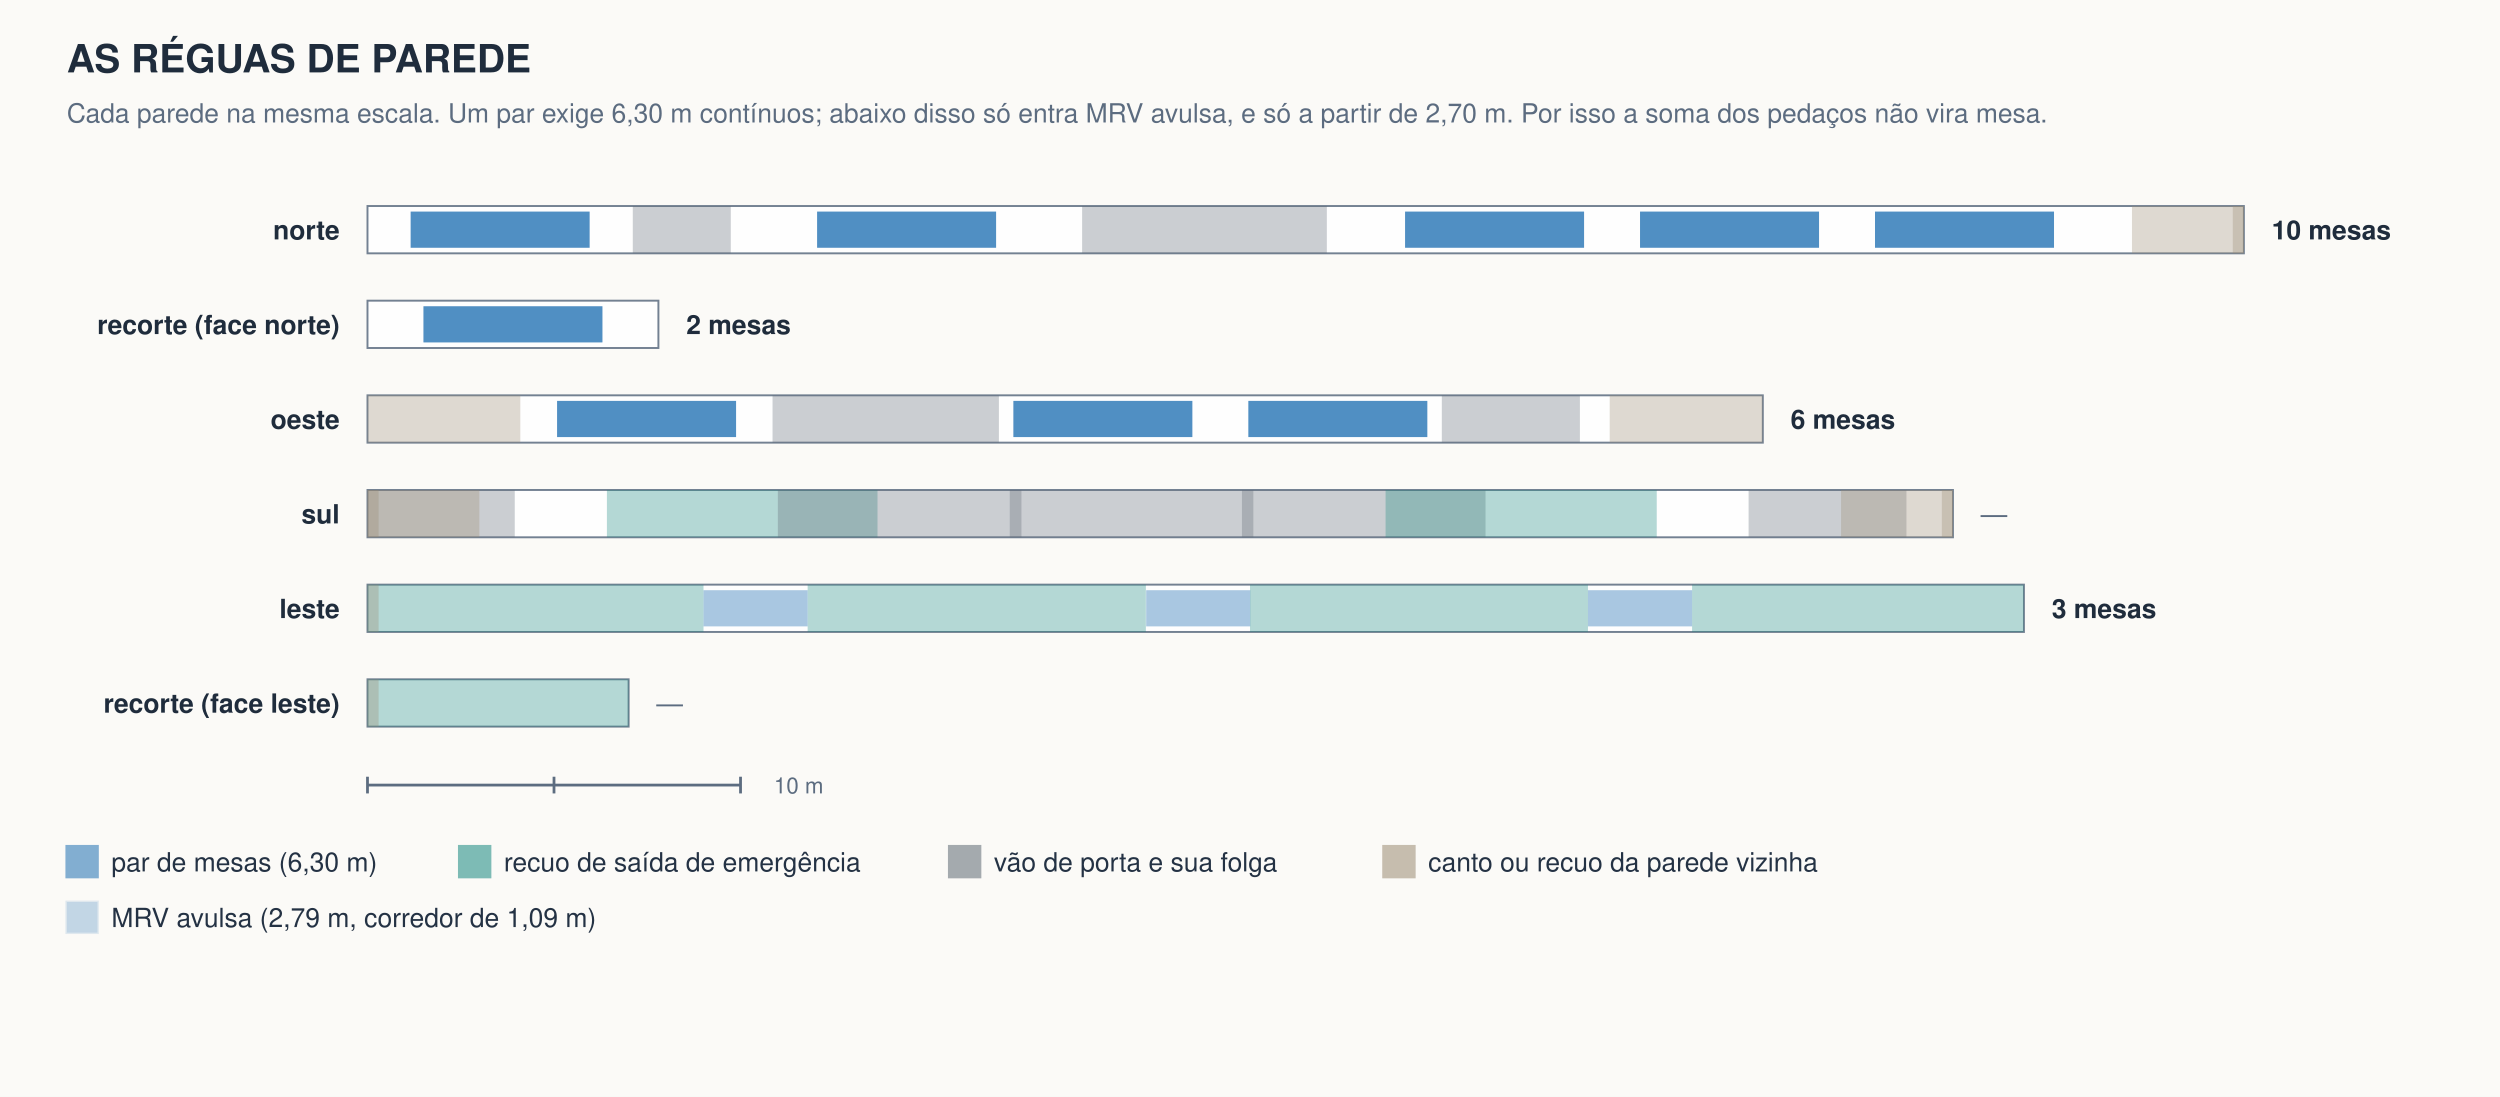
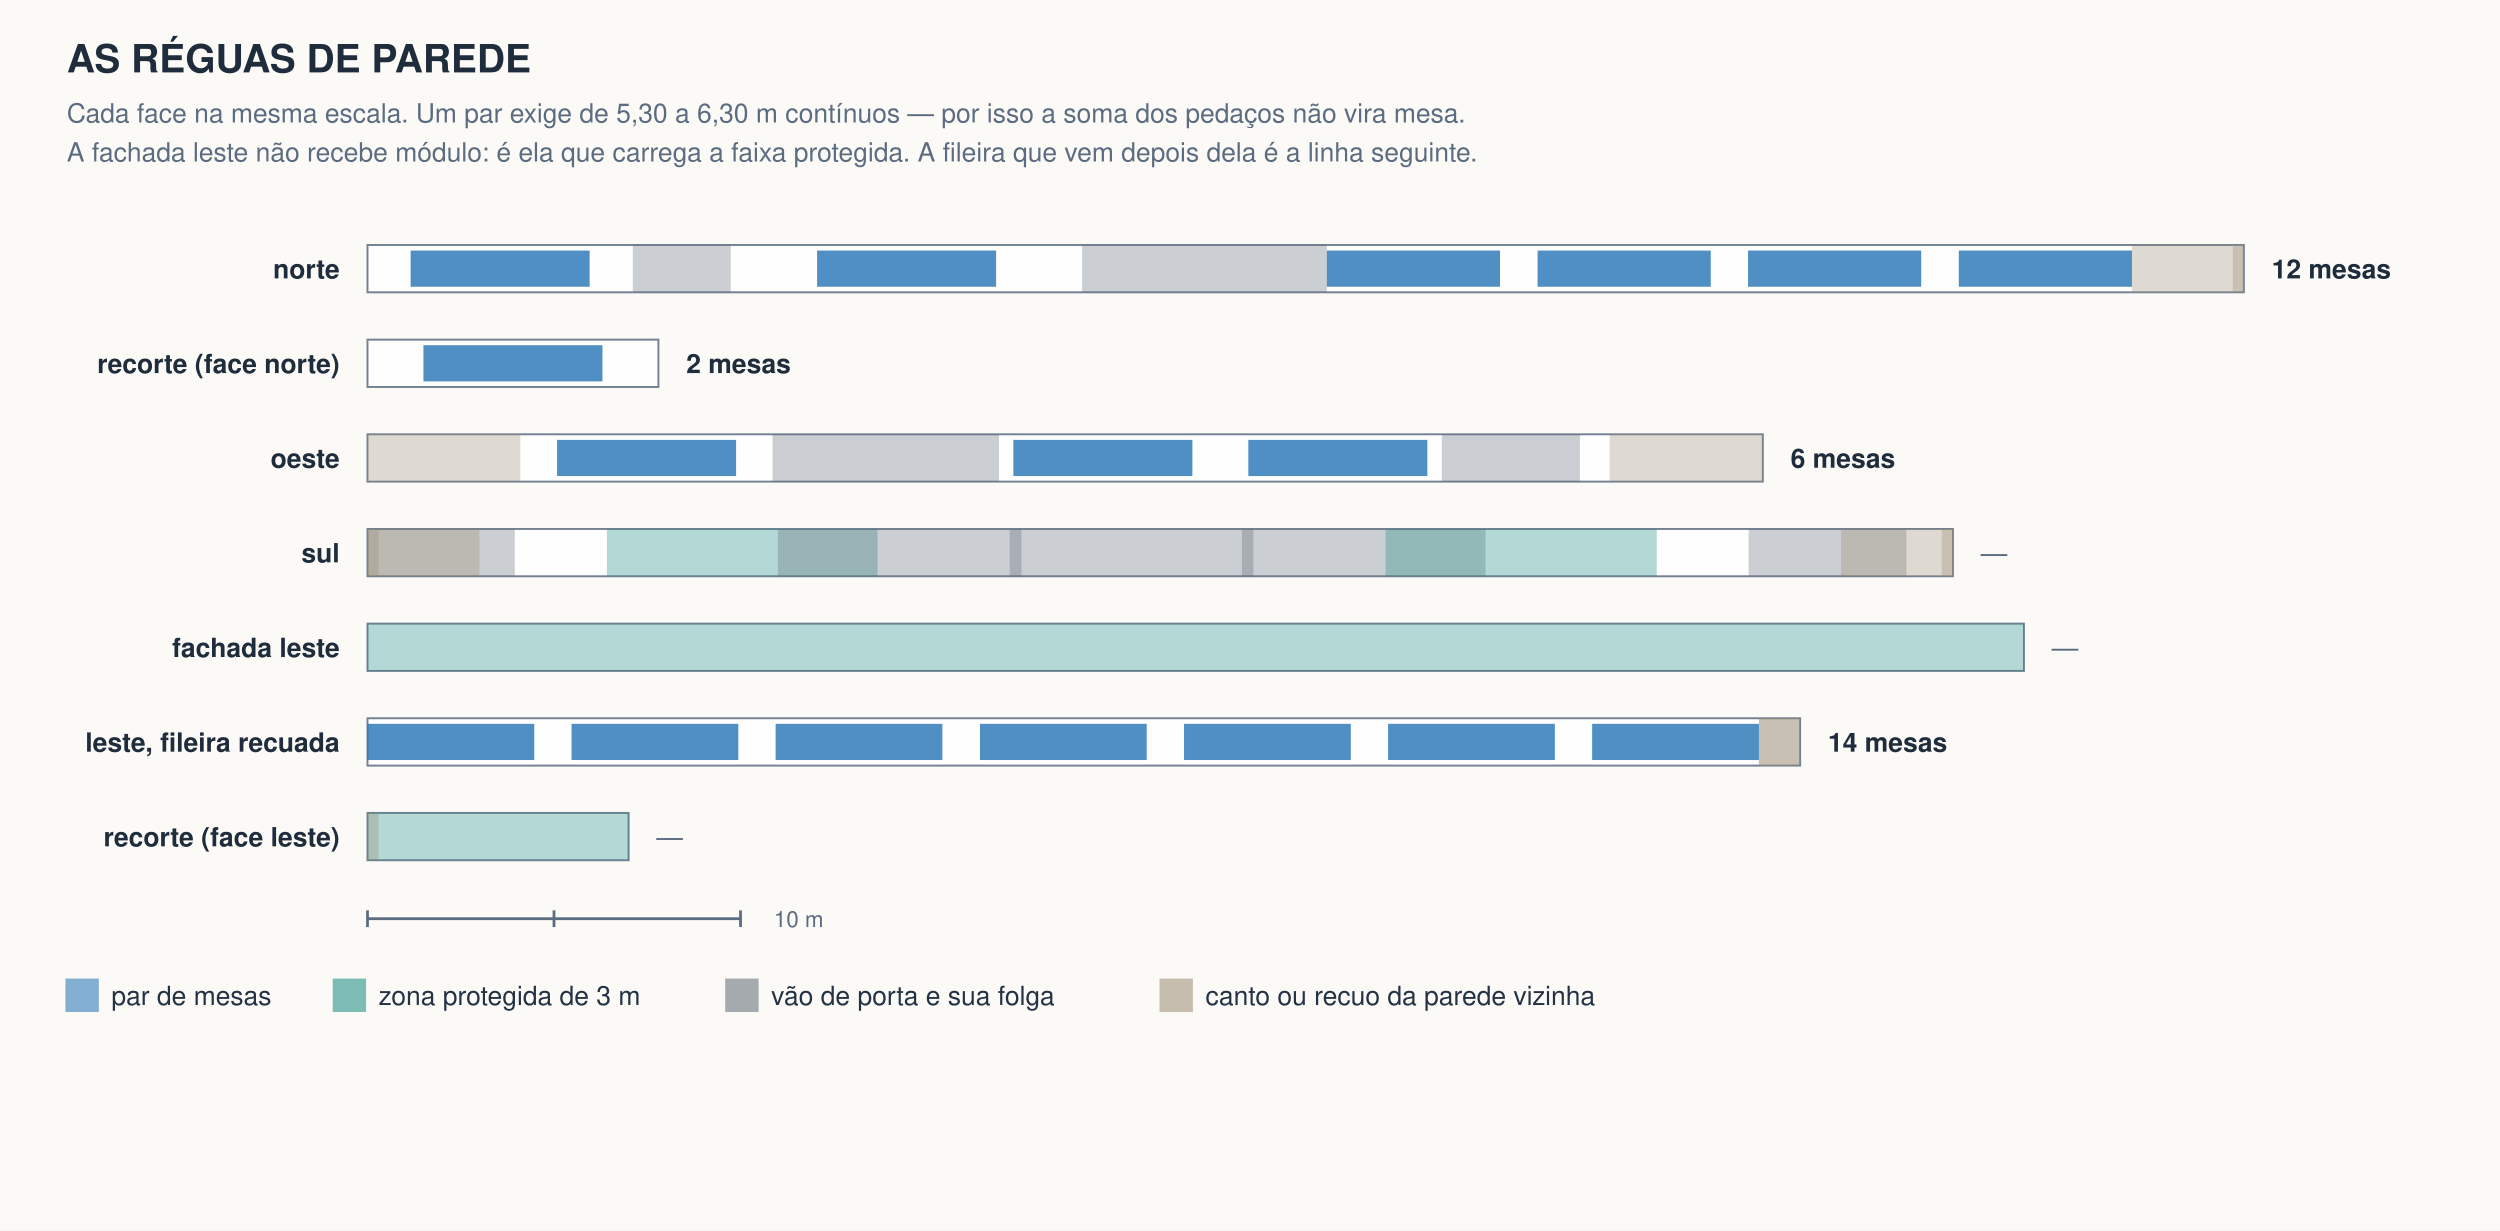
- <svg xmlns="http://www.w3.org/2000/svg" viewBox="0 0 898 394" style="width:100%;height:auto" role="img" aria-label="As réguas de parede do cenário A">
-   <rect x="0" y="0" width="898" height="394" fill="#fbfaf7" />
+ <svg xmlns="http://www.w3.org/2000/svg" viewBox="0 0 898 442" style="width:100%;height:auto" role="img" aria-label="As réguas de parede do cenário A">
+   <rect x="0" y="0" width="898" height="442" fill="#fbfaf7" />
  <text x="24.0" y="26.0" font-family="ui-sans-serif,system-ui,'Segoe UI',Helvetica,Arial,sans-serif" font-size="14" fill="#1f2c3c" text-anchor="start" font-weight="700">AS RÉGUAS DE PAREDE</text>
-   <text x="24.0" y="44.0" font-family="ui-sans-serif,system-ui,'Segoe UI',Helvetica,Arial,sans-serif" font-size="9.5" fill="#5c6c80" text-anchor="start">Cada parede na mesma escala. Um par exige 6,30 m contínuos; abaixo disso só entra MRV avulsa, e só a partir de 2,70 m. Por isso a soma dos pedaços não vira mesa.</text>
-   <text x="122.0" y="86.0" font-family="ui-sans-serif,system-ui,'Segoe UI',Helvetica,Arial,sans-serif" font-size="9.5" fill="#1f2c3c" text-anchor="end" font-weight="600">norte</text>
-   <rect x="132.0" y="74.0" width="674.0" height="17.0" fill="#fff" stroke="#5c6c80" stroke-width="0.7" opacity=".85" />
-   <rect x="227.3" y="74.0" width="35.2" height="17.0" fill="#5d6773" opacity=".32" />
-   <rect x="388.7" y="74.0" width="87.9" height="17.0" fill="#5d6773" opacity=".32" />
-   <rect x="765.8" y="74.0" width="40.2" height="17.0" fill="#9a8b72" opacity=".32" />
-   <rect x="802.0" y="74.0" width="4.0" height="17.0" fill="#9a8b72" opacity=".32" />
-   <rect x="147.5" y="76.0" width="64.3" height="13.0" fill="#1f6fb2" opacity=".78" />
-   <rect x="293.5" y="76.0" width="64.3" height="13.0" fill="#1f6fb2" opacity=".78" />
-   <rect x="504.7" y="76.0" width="64.3" height="13.0" fill="#1f6fb2" opacity=".78" />
-   <rect x="589.1" y="76.0" width="64.3" height="13.0" fill="#1f6fb2" opacity=".78" />
-   <rect x="673.5" y="76.0" width="64.3" height="13.0" fill="#1f6fb2" opacity=".78" />
-   <text x="816.0" y="86.0" font-family="ui-sans-serif,system-ui,'Segoe UI',Helvetica,Arial,sans-serif" font-size="9.5" fill="#1f2c3c" text-anchor="start" font-weight="600">10 mesas</text>
-   <text x="122.0" y="120.0" font-family="ui-sans-serif,system-ui,'Segoe UI',Helvetica,Arial,sans-serif" font-size="9.5" fill="#1f2c3c" text-anchor="end" font-weight="600">recorte (face norte)</text>
-   <rect x="132.0" y="108.0" width="104.5" height="17.0" fill="#fff" stroke="#5c6c80" stroke-width="0.7" opacity=".85" />
-   <rect x="152.1" y="110.0" width="64.3" height="13.0" fill="#1f6fb2" opacity=".78" />
-   <text x="246.5" y="120.0" font-family="ui-sans-serif,system-ui,'Segoe UI',Helvetica,Arial,sans-serif" font-size="9.5" fill="#1f2c3c" text-anchor="start" font-weight="600">2 mesas</text>
-   <text x="122.0" y="154.0" font-family="ui-sans-serif,system-ui,'Segoe UI',Helvetica,Arial,sans-serif" font-size="9.5" fill="#1f2c3c" text-anchor="end" font-weight="600">oeste</text>
-   <rect x="132.0" y="142.0" width="501.2" height="17.0" fill="#fff" stroke="#5c6c80" stroke-width="0.7" opacity=".85" />
-   <rect x="277.5" y="142.0" width="81.3" height="17.0" fill="#5d6773" opacity=".32" />
-   <rect x="517.9" y="142.0" width="49.6" height="17.0" fill="#5d6773" opacity=".32" />
-   <rect x="578.2" y="142.0" width="54.9" height="17.0" fill="#9a8b72" opacity=".32" />
-   <rect x="132.0" y="142.0" width="54.9" height="17.0" fill="#9a8b72" opacity=".32" />
-   <rect x="200.1" y="144.0" width="64.3" height="13.0" fill="#1f6fb2" opacity=".78" />
-   <rect x="364.0" y="144.0" width="64.3" height="13.0" fill="#1f6fb2" opacity=".78" />
-   <rect x="448.4" y="144.0" width="64.3" height="13.0" fill="#1f6fb2" opacity=".78" />
-   <text x="643.2" y="154.0" font-family="ui-sans-serif,system-ui,'Segoe UI',Helvetica,Arial,sans-serif" font-size="9.5" fill="#1f2c3c" text-anchor="start" font-weight="600">6 mesas</text>
-   <text x="122.0" y="188.0" font-family="ui-sans-serif,system-ui,'Segoe UI',Helvetica,Arial,sans-serif" font-size="9.5" fill="#1f2c3c" text-anchor="end" font-weight="600">sul</text>
-   <rect x="132.0" y="176.0" width="569.5" height="17.0" fill="#fff" stroke="#5c6c80" stroke-width="0.7" opacity=".85" />
-   <rect x="132.0" y="176.0" width="52.9" height="17.0" fill="#5d6773" opacity=".32" />
-   <rect x="218.0" y="176.0" width="97.2" height="17.0" fill="#16867f" opacity=".32" />
-   <rect x="279.4" y="176.0" width="87.5" height="17.0" fill="#5d6773" opacity=".32" />
-   <rect x="362.7" y="176.0" width="87.5" height="17.0" fill="#5d6773" opacity=".32" />
-   <rect x="446.1" y="176.0" width="87.5" height="17.0" fill="#5d6773" opacity=".32" />
-   <rect x="497.7" y="176.0" width="97.4" height="17.0" fill="#16867f" opacity=".32" />
-   <rect x="628.1" y="176.0" width="56.7" height="17.0" fill="#5d6773" opacity=".32" />
-   <rect x="661.3" y="176.0" width="40.2" height="17.0" fill="#9a8b72" opacity=".32" />
-   <rect x="132.0" y="176.0" width="40.2" height="17.0" fill="#9a8b72" opacity=".32" />
-   <rect x="697.5" y="176.0" width="4.0" height="17.0" fill="#9a8b72" opacity=".32" />
-   <rect x="132.0" y="176.0" width="4.0" height="17.0" fill="#9a8b72" opacity=".32" />
-   <text x="711.5" y="188.0" font-family="ui-sans-serif,system-ui,'Segoe UI',Helvetica,Arial,sans-serif" font-size="9.5" fill="#5c6c80" text-anchor="start">—</text>
-   <text x="122.0" y="222.0" font-family="ui-sans-serif,system-ui,'Segoe UI',Helvetica,Arial,sans-serif" font-size="9.5" fill="#1f2c3c" text-anchor="end" font-weight="600">leste</text>
-   <rect x="132.0" y="210.0" width="595.0" height="17.0" fill="#fff" stroke="#5c6c80" stroke-width="0.7" opacity=".85" />
-   <rect x="132.0" y="210.0" width="120.7" height="17.0" fill="#16867f" opacity=".32" />
-   <rect x="290.1" y="210.0" width="121.5" height="17.0" fill="#16867f" opacity=".32" />
-   <rect x="449.0" y="210.0" width="121.4" height="17.0" fill="#16867f" opacity=".32" />
-   <rect x="607.8" y="210.0" width="119.1" height="17.0" fill="#16867f" opacity=".32" />
-   <rect x="132.0" y="210.0" width="4.0" height="17.0" fill="#9a8b72" opacity=".32" />
-   <rect x="252.7" y="212.0" width="37.4" height="13.0" fill="#1f6fb2" opacity=".38" />
-   <rect x="411.7" y="212.0" width="37.4" height="13.0" fill="#1f6fb2" opacity=".38" />
-   <rect x="570.4" y="212.0" width="37.4" height="13.0" fill="#1f6fb2" opacity=".38" />
-   <text x="737.0" y="222.0" font-family="ui-sans-serif,system-ui,'Segoe UI',Helvetica,Arial,sans-serif" font-size="9.5" fill="#1f2c3c" text-anchor="start" font-weight="600">3 mesas</text>
-   <text x="122.0" y="256.0" font-family="ui-sans-serif,system-ui,'Segoe UI',Helvetica,Arial,sans-serif" font-size="9.5" fill="#1f2c3c" text-anchor="end" font-weight="600">recorte (face leste)</text>
-   <rect x="132.0" y="244.0" width="93.8" height="17.0" fill="#fff" stroke="#5c6c80" stroke-width="0.7" opacity=".85" />
-   <rect x="132.0" y="244.0" width="93.8" height="17.0" fill="#16867f" opacity=".32" />
-   <rect x="132.0" y="244.0" width="4.0" height="17.0" fill="#9a8b72" opacity=".32" />
-   <text x="235.8" y="256.0" font-family="ui-sans-serif,system-ui,'Segoe UI',Helvetica,Arial,sans-serif" font-size="9.5" fill="#5c6c80" text-anchor="start">—</text>
-   <line x1="132.0" y1="282.0" x2="266.0" y2="282.0" stroke="#5c6c80" stroke-width="1" />
-   <line x1="132.0" y1="279.0" x2="132.0" y2="285.0" stroke="#5c6c80" stroke-width="1" />
-   <line x1="199.0" y1="279.0" x2="199.0" y2="285.0" stroke="#5c6c80" stroke-width="1" />
-   <line x1="266.0" y1="279.0" x2="266.0" y2="285.0" stroke="#5c6c80" stroke-width="1" />
-   <text x="278.0" y="285.0" font-family="ui-sans-serif,system-ui,'Segoe UI',Helvetica,Arial,sans-serif" font-size="8" fill="#5c6c80" text-anchor="start">10 m</text>
-   <rect x="24.0" y="304.0" width="11" height="11" fill="#1f6fb2" opacity=".55" stroke="#1f6fb2" />
-   <text x="40.0" y="313.0" font-family="ui-sans-serif,system-ui,'Segoe UI',Helvetica,Arial,sans-serif" font-size="9.5" fill="#243244" text-anchor="start">par de mesas (6,30 m)</text>
-   <rect x="165.0" y="304.0" width="11" height="11" fill="#16867f" opacity=".55" stroke="#16867f" />
-   <text x="181.0" y="313.0" font-family="ui-sans-serif,system-ui,'Segoe UI',Helvetica,Arial,sans-serif" font-size="9.5" fill="#243244" text-anchor="start">recuo de saída de emergência</text>
-   <rect x="341.0" y="304.0" width="11" height="11" fill="#5d6773" opacity=".55" stroke="#5d6773" />
-   <text x="357.0" y="313.0" font-family="ui-sans-serif,system-ui,'Segoe UI',Helvetica,Arial,sans-serif" font-size="9.5" fill="#243244" text-anchor="start">vão de porta e sua folga</text>
-   <rect x="497.0" y="304.0" width="11" height="11" fill="#9a8b72" opacity=".55" stroke="#9a8b72" />
-   <text x="513.0" y="313.0" font-family="ui-sans-serif,system-ui,'Segoe UI',Helvetica,Arial,sans-serif" font-size="9.5" fill="#243244" text-anchor="start">canto ou recuo da parede vizinha</text>
-   <rect x="24.0" y="324.0" width="11" height="11" fill="#1f6fb2" opacity=".26" stroke="#1f6fb2" stroke-opacity=".5" />
-   <text x="40.0" y="333.0" font-family="ui-sans-serif,system-ui,'Segoe UI',Helvetica,Arial,sans-serif" font-size="9.5" fill="#243244" text-anchor="start">MRV avulsa (2,79 m, corredor de 1,09 m)</text>
+   <text x="24.0" y="44.0" font-family="ui-sans-serif,system-ui,'Segoe UI',Helvetica,Arial,sans-serif" font-size="9.5" fill="#5c6c80" text-anchor="start">Cada face na mesma escala. Um par exige de 5,30 a 6,30 m contínuos — por isso a soma dos pedaços não vira mesa.</text>
+   <text x="24.0" y="58.0" font-family="ui-sans-serif,system-ui,'Segoe UI',Helvetica,Arial,sans-serif" font-size="9.5" fill="#5c6c80" text-anchor="start">A fachada leste não recebe módulo: é ela que carrega a faixa protegida. A fileira que vem depois dela é a linha seguinte.</text>
+   <text x="122.0" y="100.0" font-family="ui-sans-serif,system-ui,'Segoe UI',Helvetica,Arial,sans-serif" font-size="9.5" fill="#1f2c3c" text-anchor="end" font-weight="600">norte</text>
+   <rect x="132.0" y="88.0" width="674.0" height="17.0" fill="#fff" stroke="#5c6c80" stroke-width="0.7" opacity=".85" />
+   <rect x="227.3" y="88.0" width="35.2" height="17.0" fill="#5d6773" opacity=".32" />
+   <rect x="388.7" y="88.0" width="87.9" height="17.0" fill="#5d6773" opacity=".32" />
+   <rect x="765.8" y="88.0" width="40.2" height="17.0" fill="#9a8b72" opacity=".32" />
+   <rect x="802.0" y="88.0" width="4.0" height="17.0" fill="#9a8b72" opacity=".32" />
+   <rect x="147.5" y="90.0" width="64.3" height="13.0" fill="#1f6fb2" opacity=".78" />
+   <rect x="293.5" y="90.0" width="64.3" height="13.0" fill="#1f6fb2" opacity=".78" />
+   <rect x="476.6" y="90.0" width="62.2" height="13.0" fill="#1f6fb2" opacity=".78" />
+   <rect x="552.3" y="90.0" width="62.2" height="13.0" fill="#1f6fb2" opacity=".78" />
+   <rect x="627.9" y="90.0" width="62.2" height="13.0" fill="#1f6fb2" opacity=".78" />
+   <rect x="703.6" y="90.0" width="62.2" height="13.0" fill="#1f6fb2" opacity=".78" />
+   <text x="816.0" y="100.0" font-family="ui-sans-serif,system-ui,'Segoe UI',Helvetica,Arial,sans-serif" font-size="9.5" fill="#1f2c3c" text-anchor="start" font-weight="600">12 mesas</text>
+   <text x="122.0" y="134.0" font-family="ui-sans-serif,system-ui,'Segoe UI',Helvetica,Arial,sans-serif" font-size="9.5" fill="#1f2c3c" text-anchor="end" font-weight="600">recorte (face norte)</text>
+   <rect x="132.0" y="122.0" width="104.5" height="17.0" fill="#fff" stroke="#5c6c80" stroke-width="0.7" opacity=".85" />
+   <rect x="152.1" y="124.0" width="64.3" height="13.0" fill="#1f6fb2" opacity=".78" />
+   <text x="246.5" y="134.0" font-family="ui-sans-serif,system-ui,'Segoe UI',Helvetica,Arial,sans-serif" font-size="9.5" fill="#1f2c3c" text-anchor="start" font-weight="600">2 mesas</text>
+   <text x="122.0" y="168.0" font-family="ui-sans-serif,system-ui,'Segoe UI',Helvetica,Arial,sans-serif" font-size="9.5" fill="#1f2c3c" text-anchor="end" font-weight="600">oeste</text>
+   <rect x="132.0" y="156.0" width="501.2" height="17.0" fill="#fff" stroke="#5c6c80" stroke-width="0.7" opacity=".85" />
+   <rect x="277.5" y="156.0" width="81.3" height="17.0" fill="#5d6773" opacity=".32" />
+   <rect x="517.9" y="156.0" width="49.6" height="17.0" fill="#5d6773" opacity=".32" />
+   <rect x="578.2" y="156.0" width="54.9" height="17.0" fill="#9a8b72" opacity=".32" />
+   <rect x="132.0" y="156.0" width="54.9" height="17.0" fill="#9a8b72" opacity=".32" />
+   <rect x="200.1" y="158.0" width="64.3" height="13.0" fill="#1f6fb2" opacity=".78" />
+   <rect x="364.0" y="158.0" width="64.3" height="13.0" fill="#1f6fb2" opacity=".78" />
+   <rect x="448.4" y="158.0" width="64.3" height="13.0" fill="#1f6fb2" opacity=".78" />
+   <text x="643.2" y="168.0" font-family="ui-sans-serif,system-ui,'Segoe UI',Helvetica,Arial,sans-serif" font-size="9.5" fill="#1f2c3c" text-anchor="start" font-weight="600">6 mesas</text>
+   <text x="122.0" y="202.0" font-family="ui-sans-serif,system-ui,'Segoe UI',Helvetica,Arial,sans-serif" font-size="9.5" fill="#1f2c3c" text-anchor="end" font-weight="600">sul</text>
+   <rect x="132.0" y="190.0" width="569.5" height="17.0" fill="#fff" stroke="#5c6c80" stroke-width="0.7" opacity=".85" />
+   <rect x="132.0" y="190.0" width="52.9" height="17.0" fill="#5d6773" opacity=".32" />
+   <rect x="218.0" y="190.0" width="97.2" height="17.0" fill="#16867f" opacity=".32" />
+   <rect x="279.4" y="190.0" width="87.5" height="17.0" fill="#5d6773" opacity=".32" />
+   <rect x="362.7" y="190.0" width="87.5" height="17.0" fill="#5d6773" opacity=".32" />
+   <rect x="446.1" y="190.0" width="87.5" height="17.0" fill="#5d6773" opacity=".32" />
+   <rect x="497.7" y="190.0" width="97.4" height="17.0" fill="#16867f" opacity=".32" />
+   <rect x="628.1" y="190.0" width="56.7" height="17.0" fill="#5d6773" opacity=".32" />
+   <rect x="661.3" y="190.0" width="40.2" height="17.0" fill="#9a8b72" opacity=".32" />
+   <rect x="132.0" y="190.0" width="40.2" height="17.0" fill="#9a8b72" opacity=".32" />
+   <rect x="697.5" y="190.0" width="4.0" height="17.0" fill="#9a8b72" opacity=".32" />
+   <rect x="132.0" y="190.0" width="4.0" height="17.0" fill="#9a8b72" opacity=".32" />
+   <text x="711.5" y="202.0" font-family="ui-sans-serif,system-ui,'Segoe UI',Helvetica,Arial,sans-serif" font-size="9.5" fill="#5c6c80" text-anchor="start">—</text>
+   <text x="122.0" y="236.0" font-family="ui-sans-serif,system-ui,'Segoe UI',Helvetica,Arial,sans-serif" font-size="9.5" fill="#1f2c3c" text-anchor="end" font-weight="600">fachada leste</text>
+   <rect x="132.0" y="224.0" width="595.0" height="17.0" fill="#fff" stroke="#5c6c80" stroke-width="0.7" opacity=".85" />
+   <rect x="132.0" y="224.0" width="595.0" height="17.0" fill="#16867f" opacity=".32" />
+   <text x="737.0" y="236.0" font-family="ui-sans-serif,system-ui,'Segoe UI',Helvetica,Arial,sans-serif" font-size="9.5" fill="#5c6c80" text-anchor="start">—</text>
+   <text x="122.0" y="270.0" font-family="ui-sans-serif,system-ui,'Segoe UI',Helvetica,Arial,sans-serif" font-size="9.5" fill="#1f2c3c" text-anchor="end" font-weight="600">leste, fileira recuada</text>
+   <rect x="132.0" y="258.0" width="514.6" height="17.0" fill="#fff" stroke="#5c6c80" stroke-width="0.7" opacity=".85" />
+   <rect x="631.8" y="258.0" width="14.7" height="17.0" fill="#9a8b72" opacity=".32" />
+   <rect x="631.8" y="258.0" width="14.7" height="17.0" fill="#9a8b72" opacity=".32" />
+   <rect x="132.0" y="260.0" width="59.9" height="13.0" fill="#1f6fb2" opacity=".78" />
+   <rect x="205.3" y="260.0" width="59.9" height="13.0" fill="#1f6fb2" opacity=".78" />
+   <rect x="278.6" y="260.0" width="59.9" height="13.0" fill="#1f6fb2" opacity=".78" />
+   <rect x="352.0" y="260.0" width="59.9" height="13.0" fill="#1f6fb2" opacity=".78" />
+   <rect x="425.3" y="260.0" width="59.9" height="13.0" fill="#1f6fb2" opacity=".78" />
+   <rect x="498.6" y="260.0" width="59.9" height="13.0" fill="#1f6fb2" opacity=".78" />
+   <rect x="571.9" y="260.0" width="59.9" height="13.0" fill="#1f6fb2" opacity=".78" />
+   <text x="656.6" y="270.0" font-family="ui-sans-serif,system-ui,'Segoe UI',Helvetica,Arial,sans-serif" font-size="9.5" fill="#1f2c3c" text-anchor="start" font-weight="600">14 mesas</text>
+   <text x="122.0" y="304.0" font-family="ui-sans-serif,system-ui,'Segoe UI',Helvetica,Arial,sans-serif" font-size="9.5" fill="#1f2c3c" text-anchor="end" font-weight="600">recorte (face leste)</text>
+   <rect x="132.0" y="292.0" width="93.8" height="17.0" fill="#fff" stroke="#5c6c80" stroke-width="0.7" opacity=".85" />
+   <rect x="132.0" y="292.0" width="93.8" height="17.0" fill="#16867f" opacity=".32" />
+   <rect x="132.0" y="292.0" width="4.0" height="17.0" fill="#9a8b72" opacity=".32" />
+   <text x="235.8" y="304.0" font-family="ui-sans-serif,system-ui,'Segoe UI',Helvetica,Arial,sans-serif" font-size="9.5" fill="#5c6c80" text-anchor="start">—</text>
+   <line x1="132.0" y1="330.0" x2="266.0" y2="330.0" stroke="#5c6c80" stroke-width="1" />
+   <line x1="132.0" y1="327.0" x2="132.0" y2="333.0" stroke="#5c6c80" stroke-width="1" />
+   <line x1="199.0" y1="327.0" x2="199.0" y2="333.0" stroke="#5c6c80" stroke-width="1" />
+   <line x1="266.0" y1="327.0" x2="266.0" y2="333.0" stroke="#5c6c80" stroke-width="1" />
+   <text x="278.0" y="333.0" font-family="ui-sans-serif,system-ui,'Segoe UI',Helvetica,Arial,sans-serif" font-size="8" fill="#5c6c80" text-anchor="start">10 m</text>
+   <rect x="24.0" y="352.0" width="11" height="11" fill="#1f6fb2" opacity=".55" stroke="#1f6fb2" />
+   <text x="40.0" y="361.0" font-family="ui-sans-serif,system-ui,'Segoe UI',Helvetica,Arial,sans-serif" font-size="9.5" fill="#243244" text-anchor="start">par de mesas</text>
+   <rect x="120.0" y="352.0" width="11" height="11" fill="#16867f" opacity=".55" stroke="#16867f" />
+   <text x="136.0" y="361.0" font-family="ui-sans-serif,system-ui,'Segoe UI',Helvetica,Arial,sans-serif" font-size="9.5" fill="#243244" text-anchor="start">zona protegida de 3 m</text>
+   <rect x="261.0" y="352.0" width="11" height="11" fill="#5d6773" opacity=".55" stroke="#5d6773" />
+   <text x="277.0" y="361.0" font-family="ui-sans-serif,system-ui,'Segoe UI',Helvetica,Arial,sans-serif" font-size="9.5" fill="#243244" text-anchor="start">vão de porta e sua folga</text>
+   <rect x="417.0" y="352.0" width="11" height="11" fill="#9a8b72" opacity=".55" stroke="#9a8b72" />
+   <text x="433.0" y="361.0" font-family="ui-sans-serif,system-ui,'Segoe UI',Helvetica,Arial,sans-serif" font-size="9.5" fill="#243244" text-anchor="start">canto ou recuo da parede vizinha</text>
</svg>
